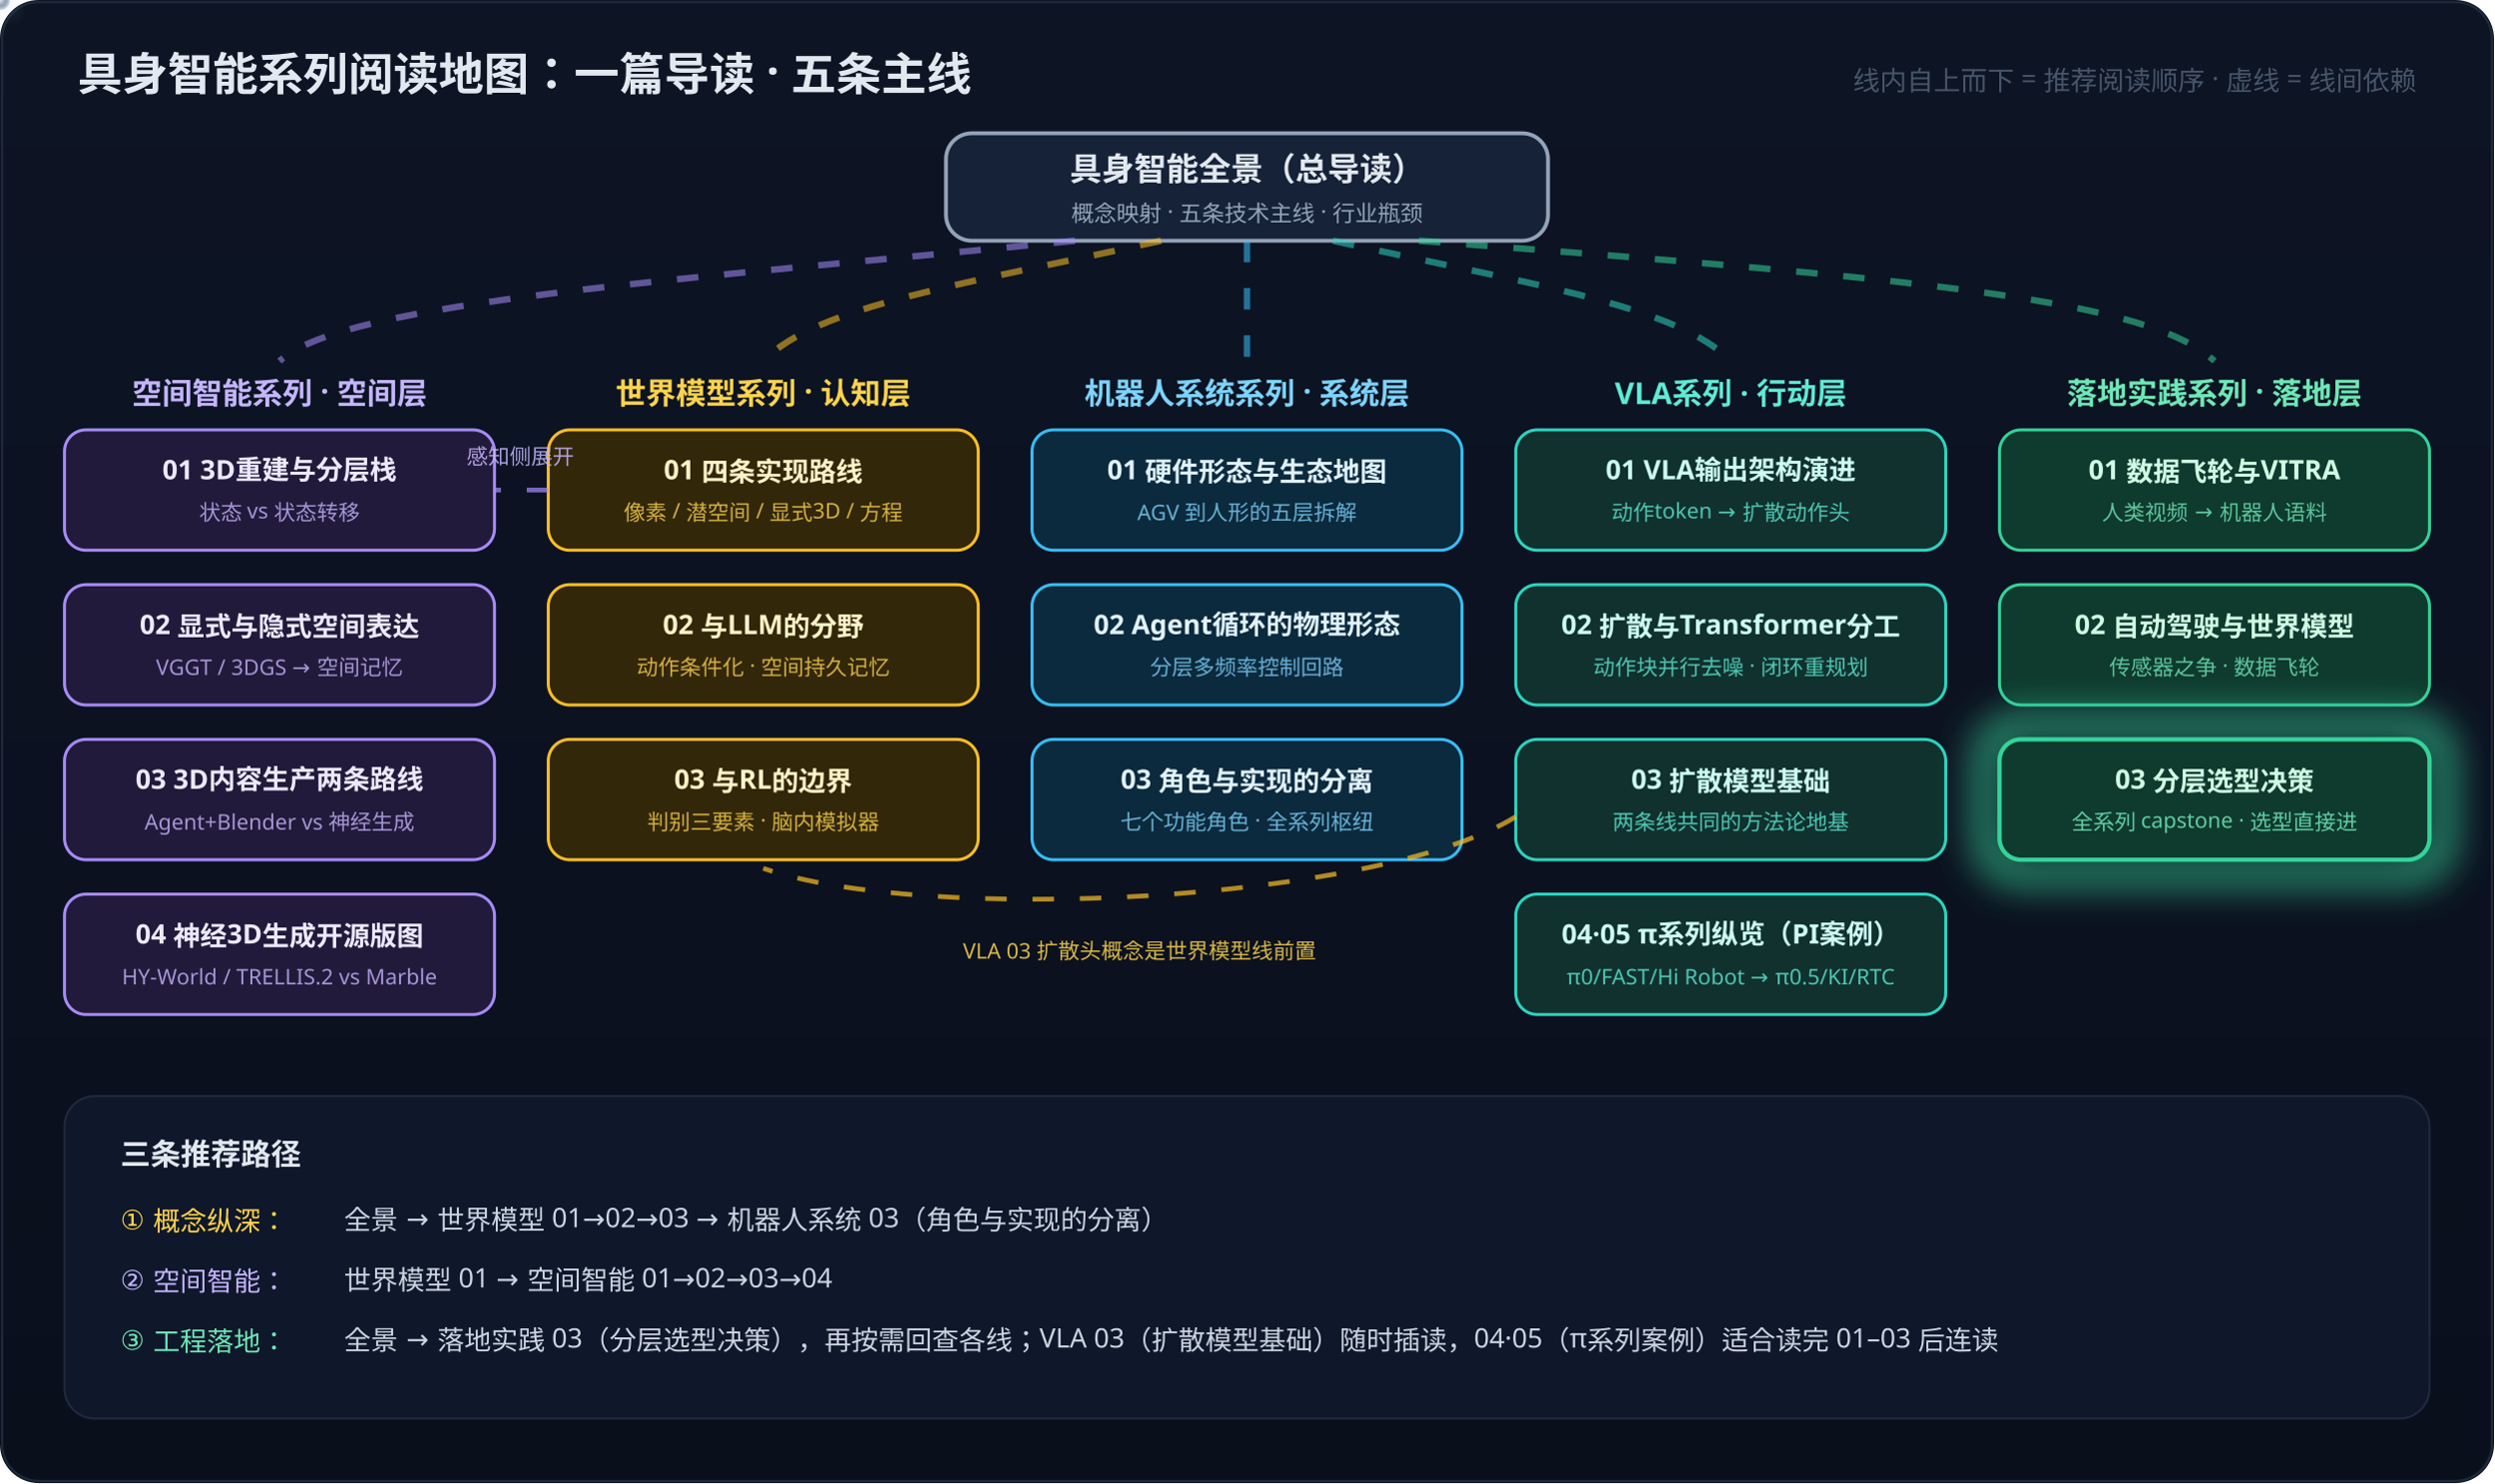
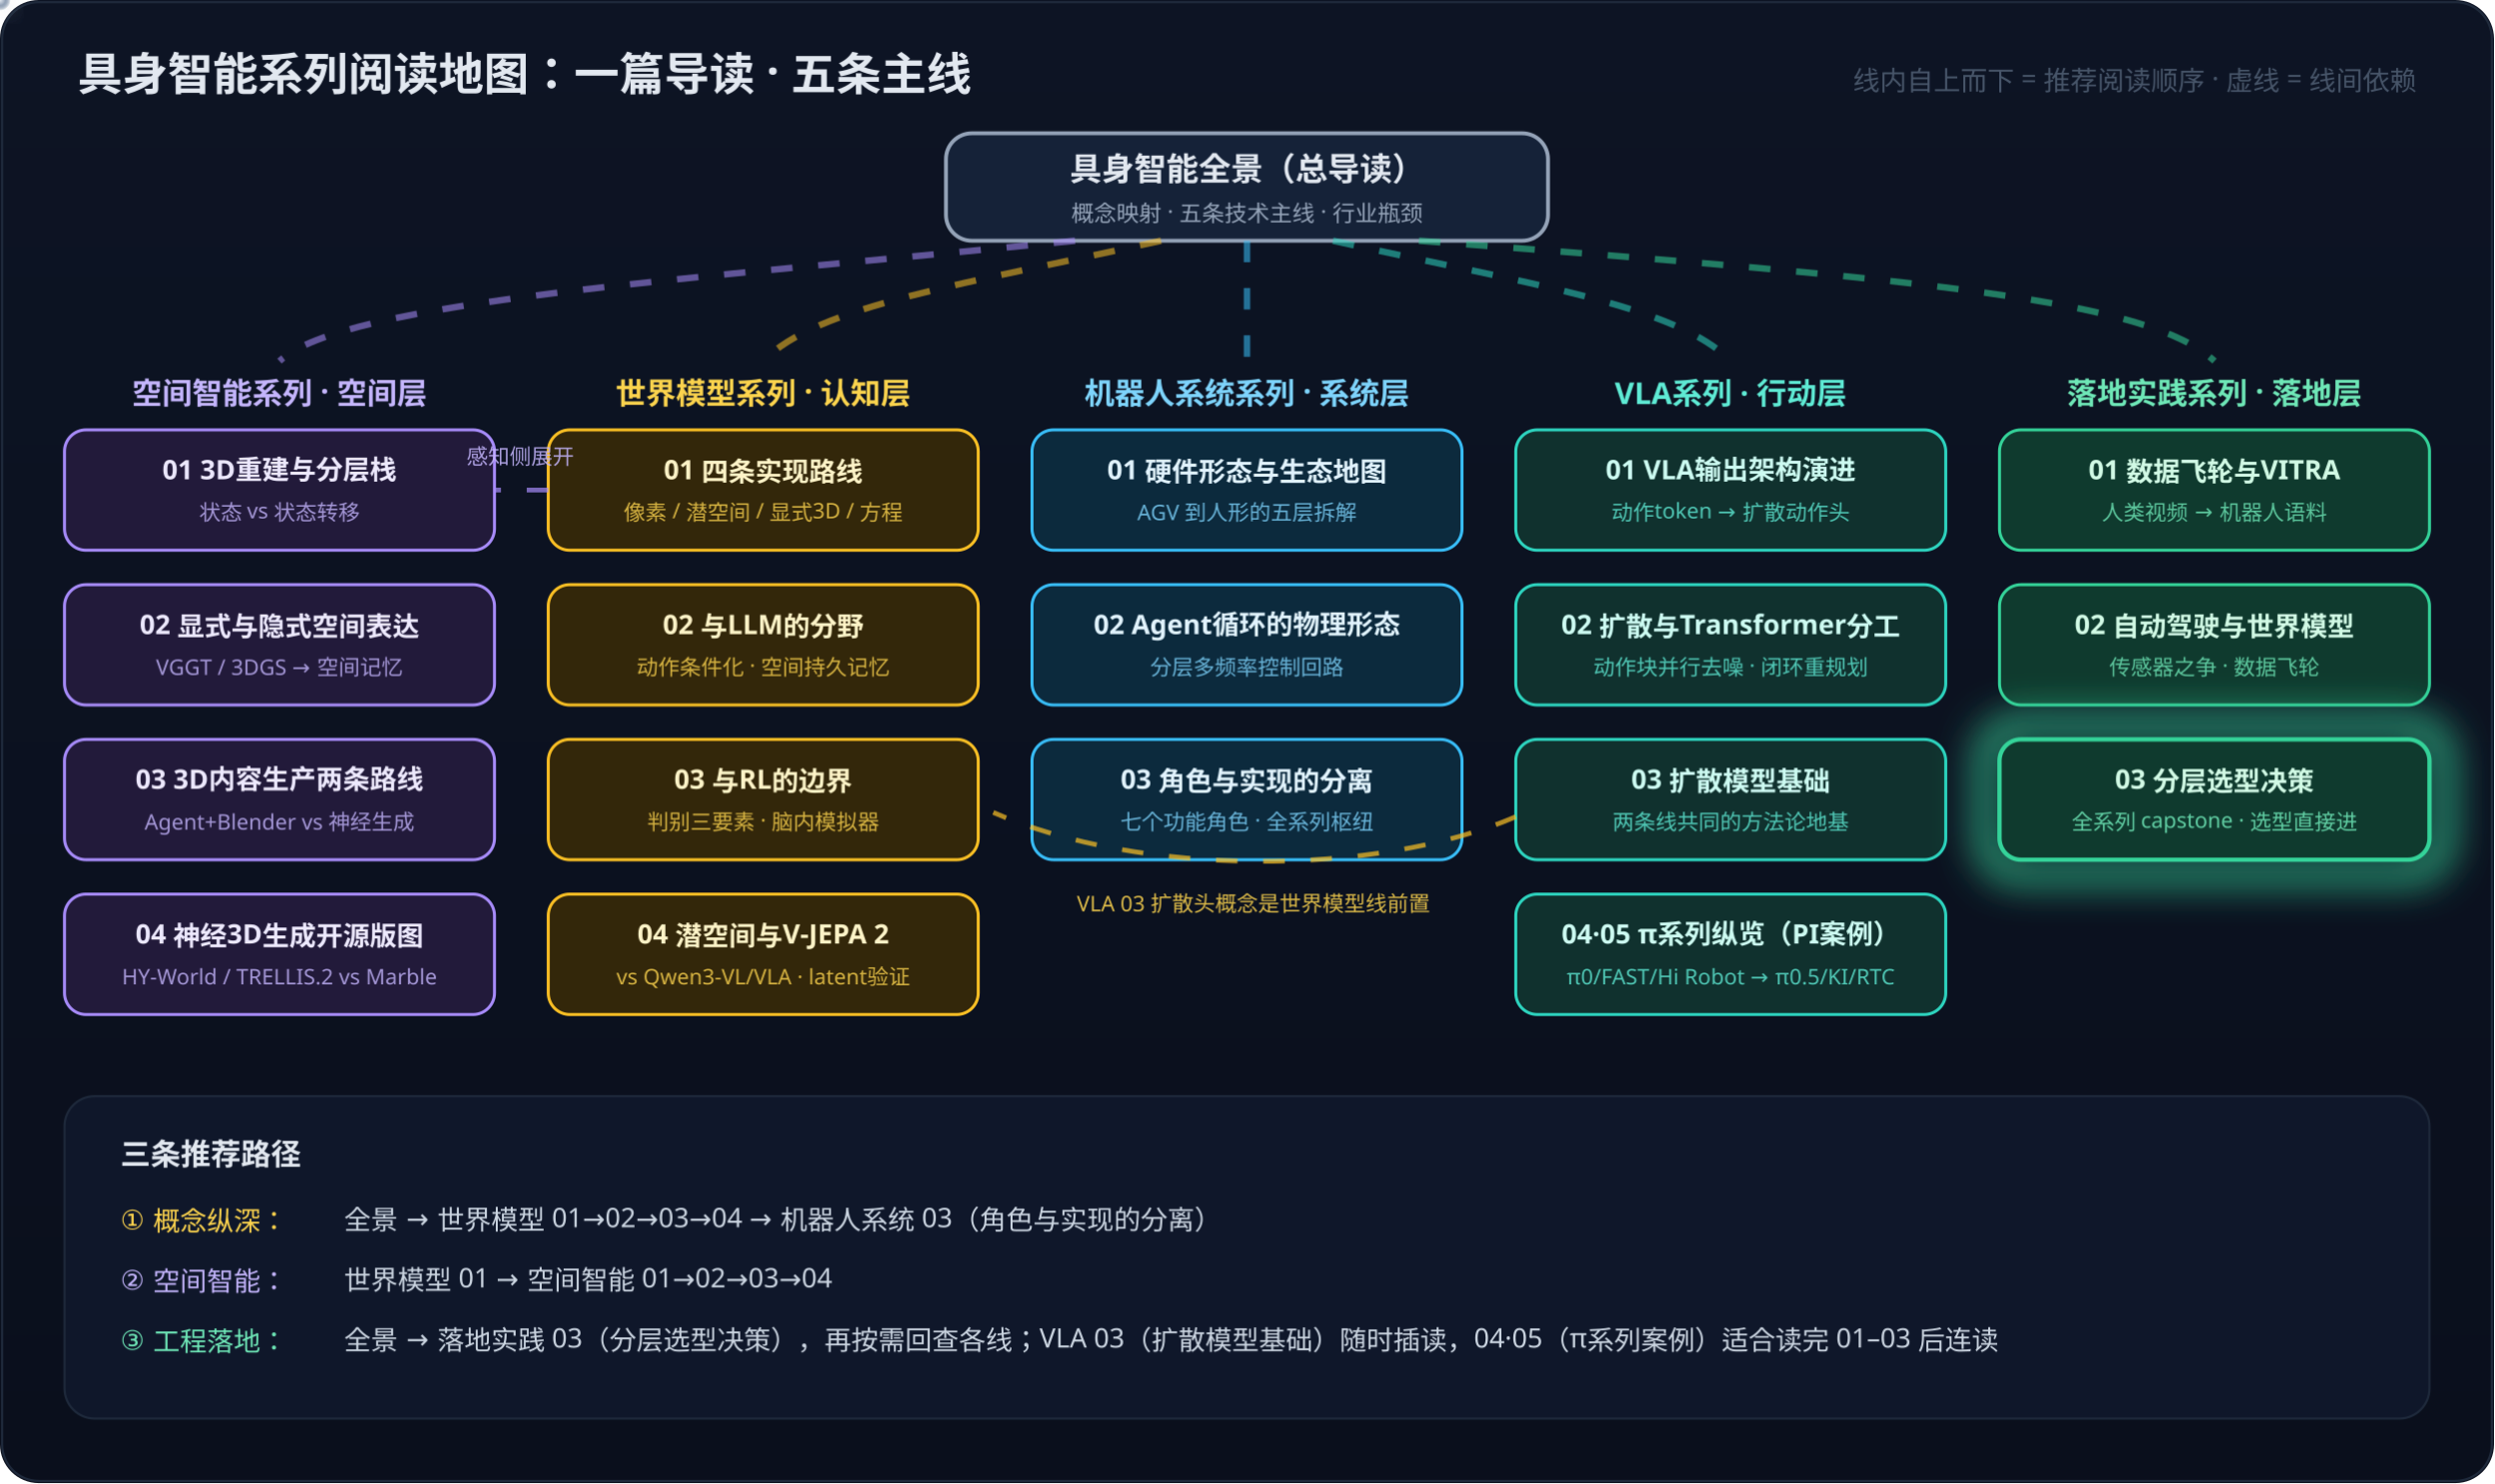
<svg xmlns="http://www.w3.org/2000/svg" width="1160" height="690" viewBox="0 0 1160 690" font-family="PingFang SC, Hiragino Sans GB, Microsoft YaHei, sans-serif">
  <defs>
    <linearGradient id="bgRM" x1="0" y1="0" x2="0" y2="1">
      <stop offset="0" stop-color="#0d1424" />
      <stop offset="1" stop-color="#0a0f1c" />
    </linearGradient>
    <filter id="glowRM" x="-60%" y="-60%" width="220%" height="220%">
      <feGaussianBlur stdDeviation="5" result="b" />
      <feMerge>
        <feMergeNode in="b" />
        <feMergeNode in="SourceGraphic" />
      </feMerge>
    </filter>
    <filter id="haloRM" x="-60%" y="-60%" width="220%" height="220%">
      <feGaussianBlur stdDeviation="9" />
    </filter>
    <radialGradient id="pSlateRM" cx="0.5" cy="0.5" r="0.5">
      <stop offset="0" stop-color="#e2e8f0" />
      <stop offset="0.5" stop-color="#94a3b8" />
      <stop offset="1" stop-color="#94a3b8" stop-opacity="0" />
    </radialGradient>
  </defs>
  <style>
    @keyframes flowDashRM { to { stroke-dashoffset: -48; } }
    @keyframes pulseRM { 0%,100% { opacity: 0.10; } 50% { opacity: 0.5; } }
    @keyframes shimmerRM { 0%,100% { opacity: 0.82; } 50% { opacity: 1; } }
    .flowRM { stroke-dasharray: 10 12; animation: flowDashRM 1.6s linear infinite; }
    .haloRM { animation: pulseRM 2.4s ease-in-out infinite; }
    .nodeRM { animation: shimmerRM 3.8s ease-in-out infinite; }
  </style>
  <rect width="1160" height="690" rx="18" fill="url(#bgRM)" />
  <rect x="1" y="1" width="1158" height="688" rx="17" fill="none" stroke="#1e293b" stroke-width="1" />
  <text x="36" y="42" font-size="21" font-weight="700" fill="#e2e8f0">具身智能系列阅读地图：一篇导读 · 五条主线</text>
  <text x="1124" y="42" font-size="12.5" fill="#475569" text-anchor="end">线内自上而下 = 推荐阅读顺序 · 虚线 = 线间依赖</text>
  <g class="nodeRM">
    <rect x="440" y="62" width="280" height="50" rx="12" fill="#152238" stroke="#94a3b8" stroke-width="1.8" />
    <text x="580" y="84" font-size="15" font-weight="700" fill="#e2e8f0" text-anchor="middle">具身智能全景（总导读）</text>
    <text x="580" y="103" font-size="10.5" fill="#94a3b8" text-anchor="middle">概念映射 · 五条技术主线 · 行业瓶颈</text>
  </g>
  <path class="flowRM" d="M 500 112 C 320 130, 160 140, 130 168" fill="none" stroke="#a78bfa" stroke-width="3" opacity="0.55" />
  <path class="flowRM" d="M 540 112 C 450 132, 380 142, 355 168" fill="none" stroke="#fbbf24" stroke-width="3" opacity="0.55" />
  <path class="flowRM" d="M 580 112 V 168" fill="none" stroke="#38bdf8" stroke-width="3" opacity="0.55" />
  <path class="flowRM" d="M 620 112 C 710 132, 780 142, 805 168" fill="none" stroke="#2dd4bf" stroke-width="3" opacity="0.55" />
  <path class="flowRM" d="M 660 112 C 900 130, 1000 140, 1030 168" fill="none" stroke="#34d399" stroke-width="3" opacity="0.55" />
  <circle r="5" fill="url(#pSlateRM)" filter="url(#glowRM)">
    <animateMotion dur="5s" repeatCount="indefinite" path="M 500 112 C 320 130, 160 140, 130 168" />
  </circle>
  <circle r="5" fill="url(#pSlateRM)" filter="url(#glowRM)">
    <animateMotion dur="5s" begin="2.5s" repeatCount="indefinite" path="M 660 112 C 900 130, 1000 140, 1030 168" />
  </circle>
  <text x="130" y="188" font-size="14" font-weight="700" fill="#c4b5fd" text-anchor="middle">空间智能系列 · 空间层</text>
  <text x="355" y="188" font-size="14" font-weight="700" fill="#fcd34d" text-anchor="middle">世界模型系列 · 认知层</text>
  <text x="580" y="188" font-size="14" font-weight="700" fill="#7dd3fc" text-anchor="middle">机器人系统系列 · 系统层</text>
  <text x="805" y="188" font-size="14" font-weight="700" fill="#5eead4" text-anchor="middle">VLA系列 · 行动层</text>
  <text x="1030" y="188" font-size="14" font-weight="700" fill="#6ee7b7" text-anchor="middle">落地实践系列 · 落地层</text>
  <g class="nodeRM">
    <rect x="30" y="200" width="200" height="56" rx="10" fill="#221a3a" stroke="#a78bfa" stroke-width="1.4" />
    <text x="130" y="223" font-size="12.5" font-weight="600" fill="#ede9fe" text-anchor="middle">01 3D重建与分层栈</text>
    <text x="130" y="242" font-size="10" fill="#c4b5fd" opacity="0.8" text-anchor="middle">状态 vs 状态转移</text>
    <rect x="30" y="272" width="200" height="56" rx="10" fill="#221a3a" stroke="#a78bfa" stroke-width="1.4" />
    <text x="130" y="295" font-size="12.5" font-weight="600" fill="#ede9fe" text-anchor="middle">02 显式与隐式空间表达</text>
    <text x="130" y="314" font-size="10" fill="#c4b5fd" opacity="0.8" text-anchor="middle">VGGT / 3DGS → 空间记忆</text>
    <rect x="30" y="344" width="200" height="56" rx="10" fill="#221a3a" stroke="#a78bfa" stroke-width="1.4" />
    <text x="130" y="367" font-size="12.5" font-weight="600" fill="#ede9fe" text-anchor="middle">03 3D内容生产两条路线</text>
    <text x="130" y="386" font-size="10" fill="#c4b5fd" opacity="0.8" text-anchor="middle">Agent+Blender vs 神经生成</text>
    <rect x="30" y="416" width="200" height="56" rx="10" fill="#221a3a" stroke="#a78bfa" stroke-width="1.4" />
    <text x="130" y="439" font-size="12.5" font-weight="600" fill="#ede9fe" text-anchor="middle">04 神经3D生成开源版图</text>
    <text x="130" y="458" font-size="10" fill="#c4b5fd" opacity="0.8" text-anchor="middle">HY-World / TRELLIS.2 vs Marble</text>
  </g>
  <g class="nodeRM">
    <rect x="255" y="200" width="200" height="56" rx="10" fill="#33270a" stroke="#fbbf24" stroke-width="1.4" />
    <text x="355" y="223" font-size="12.5" font-weight="600" fill="#fef3c7" text-anchor="middle">01 四条实现路线</text>
    <text x="355" y="242" font-size="10" fill="#fcd34d" opacity="0.8" text-anchor="middle">像素 / 潜空间 / 显式3D / 方程</text>
    <rect x="255" y="272" width="200" height="56" rx="10" fill="#33270a" stroke="#fbbf24" stroke-width="1.4" />
    <text x="355" y="295" font-size="12.5" font-weight="600" fill="#fef3c7" text-anchor="middle">02 与LLM的分野</text>
    <text x="355" y="314" font-size="10" fill="#fcd34d" opacity="0.8" text-anchor="middle">动作条件化 · 空间持久记忆</text>
    <rect x="255" y="344" width="200" height="56" rx="10" fill="#33270a" stroke="#fbbf24" stroke-width="1.4" />
    <text x="355" y="367" font-size="12.5" font-weight="600" fill="#fef3c7" text-anchor="middle">03 与RL的边界</text>
    <text x="355" y="386" font-size="10" fill="#fcd34d" opacity="0.8" text-anchor="middle">判别三要素 · 脑内模拟器</text>
+     <rect x="255" y="416" width="200" height="56" rx="10" fill="#33270a" stroke="#fbbf24" stroke-width="1.4" />
+     <text x="355" y="439" font-size="12.5" font-weight="600" fill="#fef3c7" text-anchor="middle">04 潜空间与V-JEPA 2</text>
+     <text x="355" y="458" font-size="10" fill="#fcd34d" opacity="0.8" text-anchor="middle">vs Qwen3-VL/VLA · latent验证</text>
  </g>
  <g class="nodeRM">
    <rect x="480" y="200" width="200" height="56" rx="10" fill="#0c2a3d" stroke="#38bdf8" stroke-width="1.4" />
    <text x="580" y="223" font-size="12.5" font-weight="600" fill="#e0f2fe" text-anchor="middle">01 硬件形态与生态地图</text>
    <text x="580" y="242" font-size="10" fill="#7dd3fc" opacity="0.8" text-anchor="middle">AGV 到人形的五层拆解</text>
    <rect x="480" y="272" width="200" height="56" rx="10" fill="#0c2a3d" stroke="#38bdf8" stroke-width="1.4" />
    <text x="580" y="295" font-size="12.5" font-weight="600" fill="#e0f2fe" text-anchor="middle">02 Agent循环的物理形态</text>
    <text x="580" y="314" font-size="10" fill="#7dd3fc" opacity="0.8" text-anchor="middle">分层多频率控制回路</text>
    <rect x="480" y="344" width="200" height="56" rx="10" fill="#0c2a3d" stroke="#38bdf8" stroke-width="1.4" />
    <text x="580" y="367" font-size="12.5" font-weight="600" fill="#e0f2fe" text-anchor="middle">03 角色与实现的分离</text>
    <text x="580" y="386" font-size="10" fill="#7dd3fc" opacity="0.8" text-anchor="middle">七个功能角色 · 全系列枢纽</text>
  </g>
  <g class="nodeRM">
    <rect x="705" y="200" width="200" height="56" rx="10" fill="#10312e" stroke="#2dd4bf" stroke-width="1.4" />
    <text x="805" y="223" font-size="12.5" font-weight="600" fill="#ccfbf1" text-anchor="middle">01 VLA输出架构演进</text>
    <text x="805" y="242" font-size="10" fill="#5eead4" opacity="0.8" text-anchor="middle">动作token → 扩散动作头</text>
    <rect x="705" y="272" width="200" height="56" rx="10" fill="#10312e" stroke="#2dd4bf" stroke-width="1.4" />
    <text x="805" y="295" font-size="12.5" font-weight="600" fill="#ccfbf1" text-anchor="middle">02 扩散与Transformer分工</text>
    <text x="805" y="314" font-size="10" fill="#5eead4" opacity="0.8" text-anchor="middle">动作块并行去噪 · 闭环重规划</text>
    <rect x="705" y="344" width="200" height="56" rx="10" fill="#10312e" stroke="#2dd4bf" stroke-width="1.4" />
    <text x="805" y="367" font-size="12.5" font-weight="600" fill="#ccfbf1" text-anchor="middle">03 扩散模型基础</text>
    <text x="805" y="386" font-size="10" fill="#5eead4" opacity="0.8" text-anchor="middle">两条线共同的方法论地基</text>
    <rect x="705" y="416" width="200" height="56" rx="10" fill="#10312e" stroke="#2dd4bf" stroke-width="1.4" />
    <text x="805" y="439" font-size="12.5" font-weight="600" fill="#ccfbf1" text-anchor="middle">04·05 π系列纵览（PI案例）</text>
    <text x="805" y="458" font-size="10" fill="#5eead4" opacity="0.8" text-anchor="middle">π0/FAST/Hi Robot → π0.5/KI/RTC</text>
  </g>
  <g class="nodeRM">
    <rect x="930" y="200" width="200" height="56" rx="10" fill="#0f3a2e" stroke="#34d399" stroke-width="1.4" />
    <text x="1030" y="223" font-size="12.5" font-weight="600" fill="#d1fae5" text-anchor="middle">01 数据飞轮与VITRA</text>
    <text x="1030" y="242" font-size="10" fill="#6ee7b7" opacity="0.8" text-anchor="middle">人类视频 → 机器人语料</text>
    <rect x="930" y="272" width="200" height="56" rx="10" fill="#0f3a2e" stroke="#34d399" stroke-width="1.4" />
    <text x="1030" y="295" font-size="12.5" font-weight="600" fill="#d1fae5" text-anchor="middle">02 自动驾驶与世界模型</text>
    <text x="1030" y="314" font-size="10" fill="#6ee7b7" opacity="0.8" text-anchor="middle">传感器之争 · 数据飞轮</text>
  </g>
  <rect class="haloRM" x="924" y="338" width="212" height="68" rx="14" fill="none" stroke="#34d399" stroke-width="9" filter="url(#haloRM)" />
  <g>
    <rect x="930" y="344" width="200" height="56" rx="10" fill="#0f3a2e" stroke="#34d399" stroke-width="2" />
    <text x="1030" y="367" font-size="12.5" font-weight="700" fill="#d1fae5" text-anchor="middle">03 分层选型决策</text>
    <text x="1030" y="386" font-size="10" fill="#6ee7b7" opacity="0.85" text-anchor="middle">全系列 capstone · 选型直接进</text>
  </g>
-   <path class="flowRM" d="M 705 380 C 640 420, 430 430, 355 404" fill="none" stroke="#fbbf24" stroke-width="2.2" opacity="0.7" />
-   <text x="530" y="446" font-size="10" fill="#fcd34d" opacity="0.85" text-anchor="middle">VLA 03 扩散头概念是世界模型线前置</text>
+   <path class="flowRM" d="M 705 380 C 640 408, 530 408, 462 378" fill="none" stroke="#fbbf24" stroke-width="2.2" opacity="0.7" />
+   <text x="583" y="424" font-size="10" fill="#fcd34d" opacity="0.85" text-anchor="middle">VLA 03 扩散头概念是世界模型线前置</text>
  <path class="flowRM" d="M 255 228 H 230" fill="none" stroke="#a78bfa" stroke-width="2.2" opacity="0.7" />
  <text x="242" y="216" font-size="10" fill="#c4b5fd" opacity="0.85" text-anchor="middle">感知侧展开</text>
  <rect x="30" y="510" width="1100" height="150" rx="14" fill="#0f172a" stroke="#1e293b" stroke-width="1" />
  <text x="56" y="542" font-size="14" font-weight="700" fill="#e2e8f0">三条推荐路径</text>
  <text x="56" y="572" font-size="12.5" fill="#fcd34d">① 概念纵深：</text>
-   <text x="160" y="572" font-size="12.5" fill="#cbd5e1">全景 → 世界模型 01→02→03 → 机器人系统 03（角色与实现的分离）</text>
+   <text x="160" y="572" font-size="12.5" fill="#cbd5e1">全景 → 世界模型 01→02→03→04 → 机器人系统 03（角色与实现的分离）</text>
  <text x="56" y="600" font-size="12.5" fill="#c4b5fd">② 空间智能：</text>
  <text x="160" y="600" font-size="12.5" fill="#cbd5e1">世界模型 01 → 空间智能 01→02→03→04</text>
  <text x="56" y="628" font-size="12.5" fill="#6ee7b7">③ 工程落地：</text>
  <text x="160" y="628" font-size="12.5" fill="#cbd5e1">全景 → 落地实践 03（分层选型决策），再按需回查各线；VLA 03（扩散模型基础）随时插读，04·05（π系列案例）适合读完 01–03 后连读</text>
</svg>
